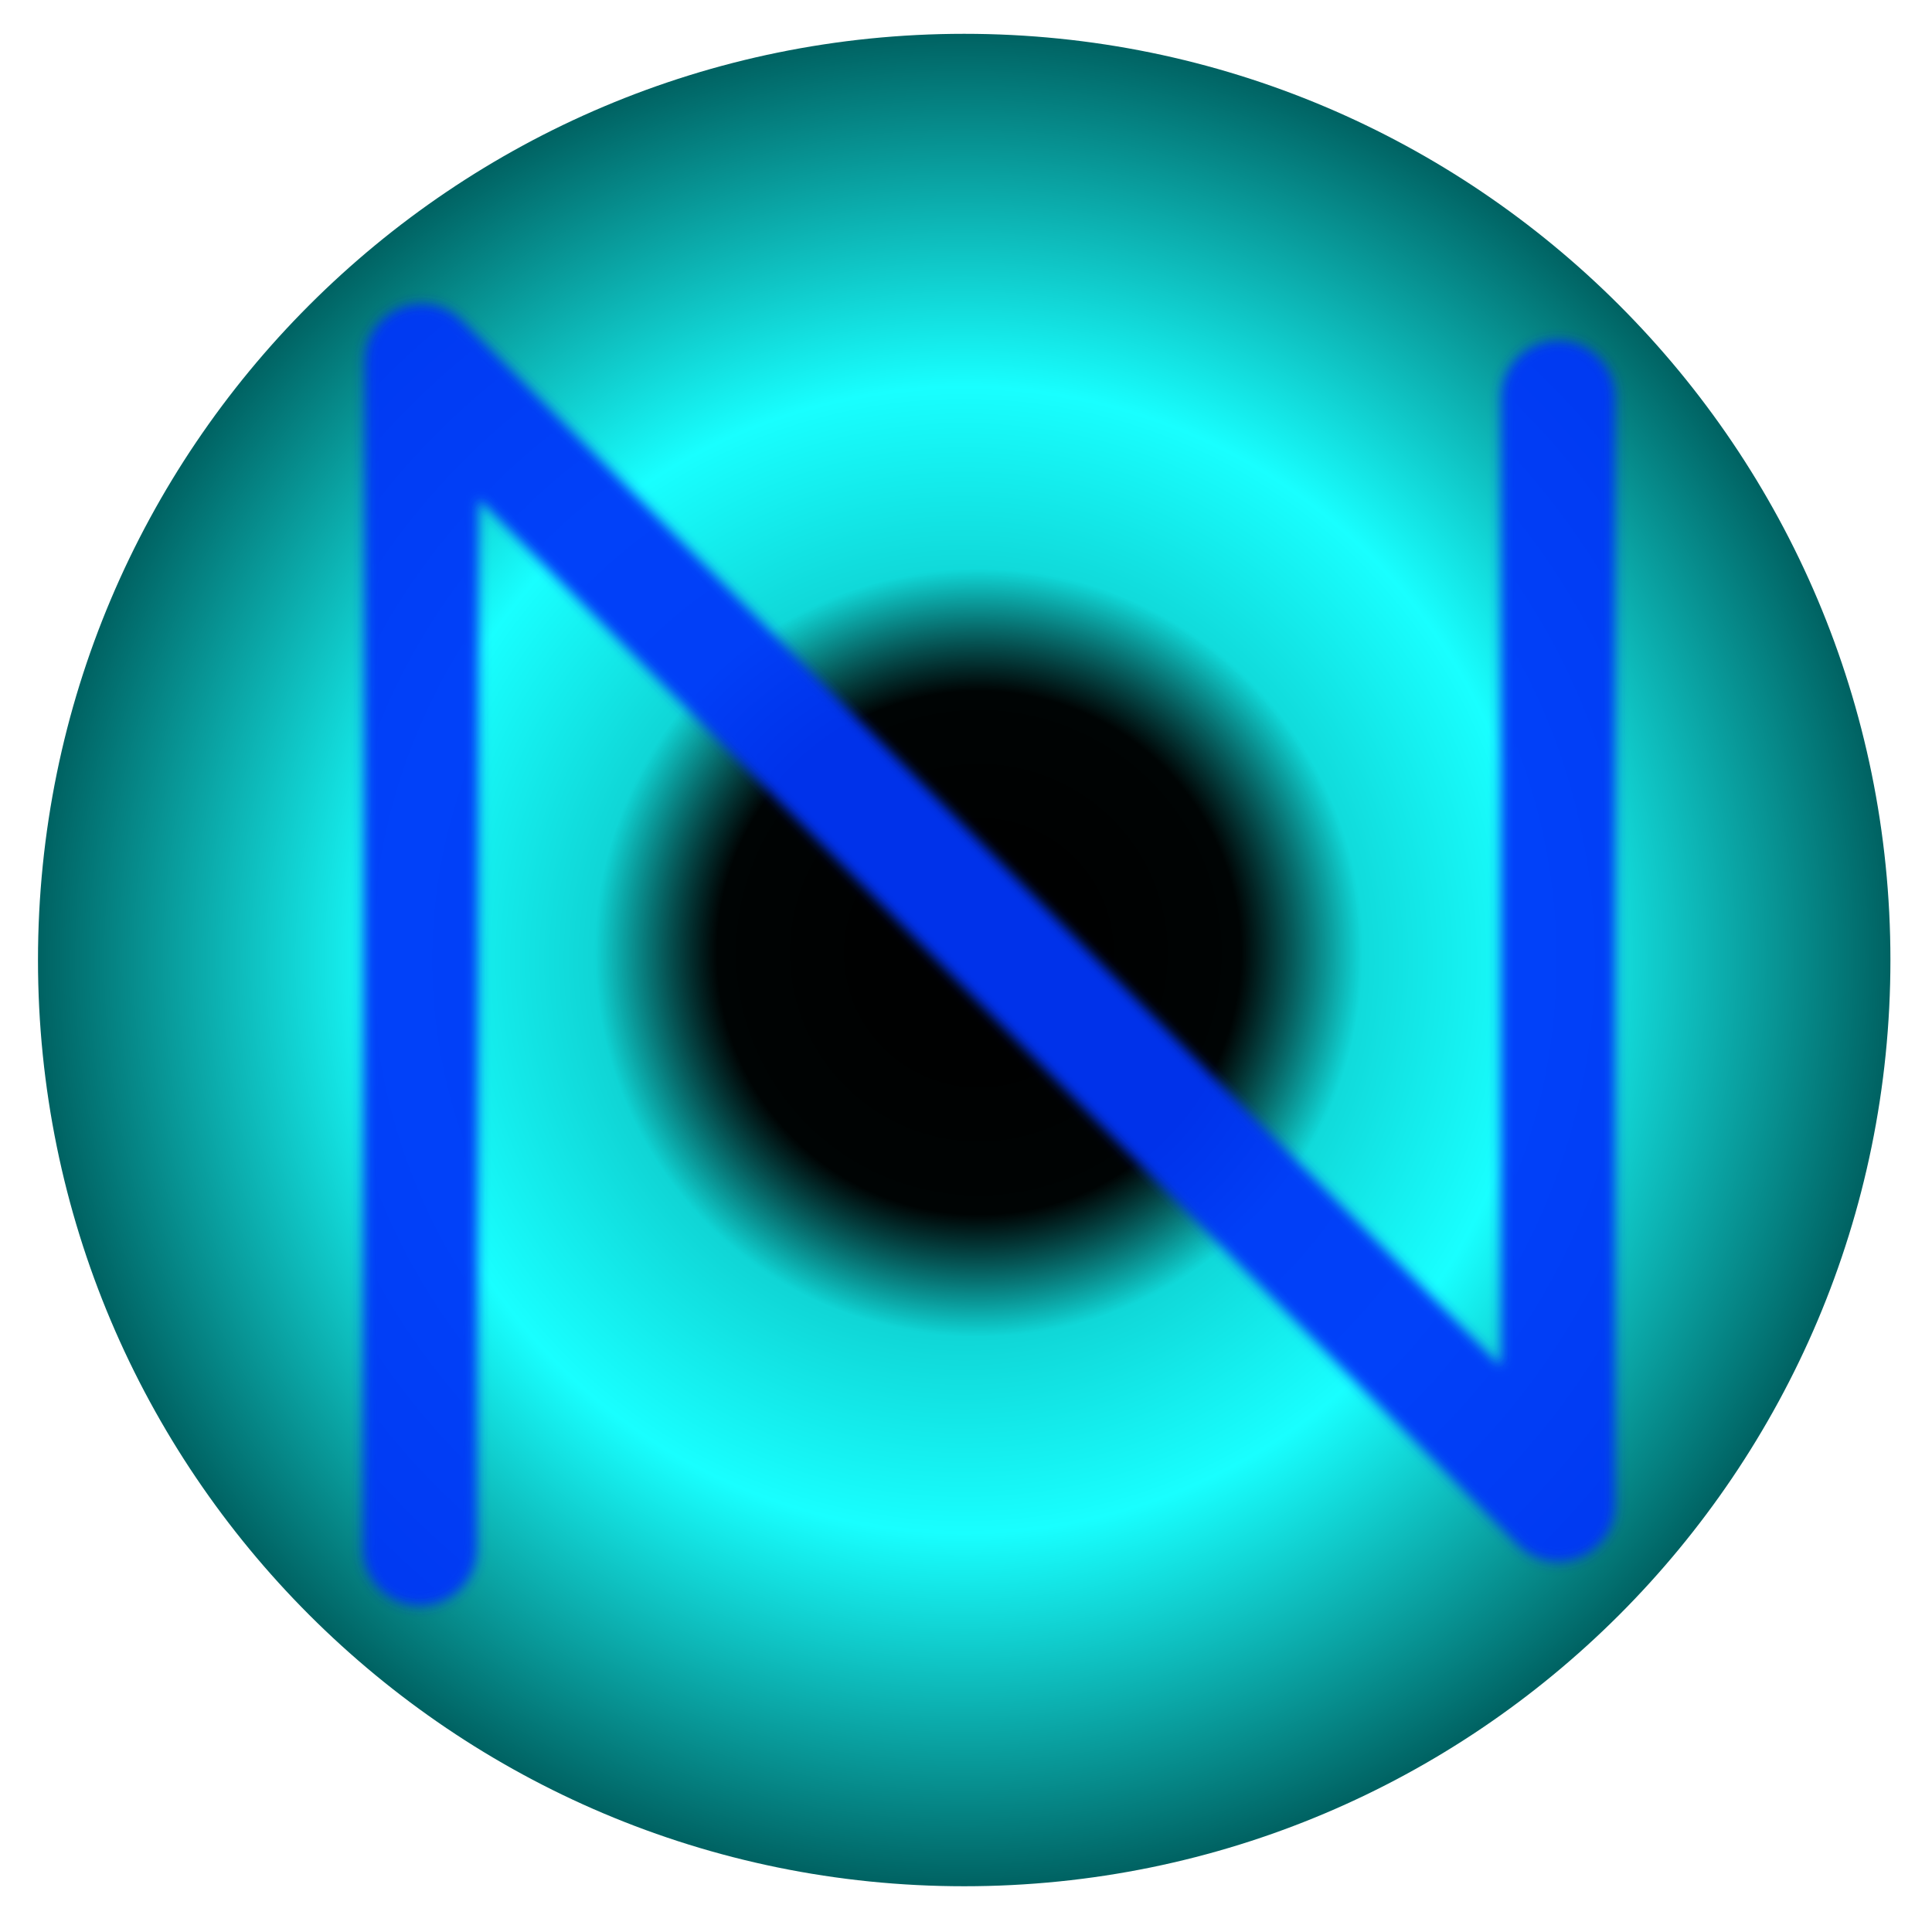
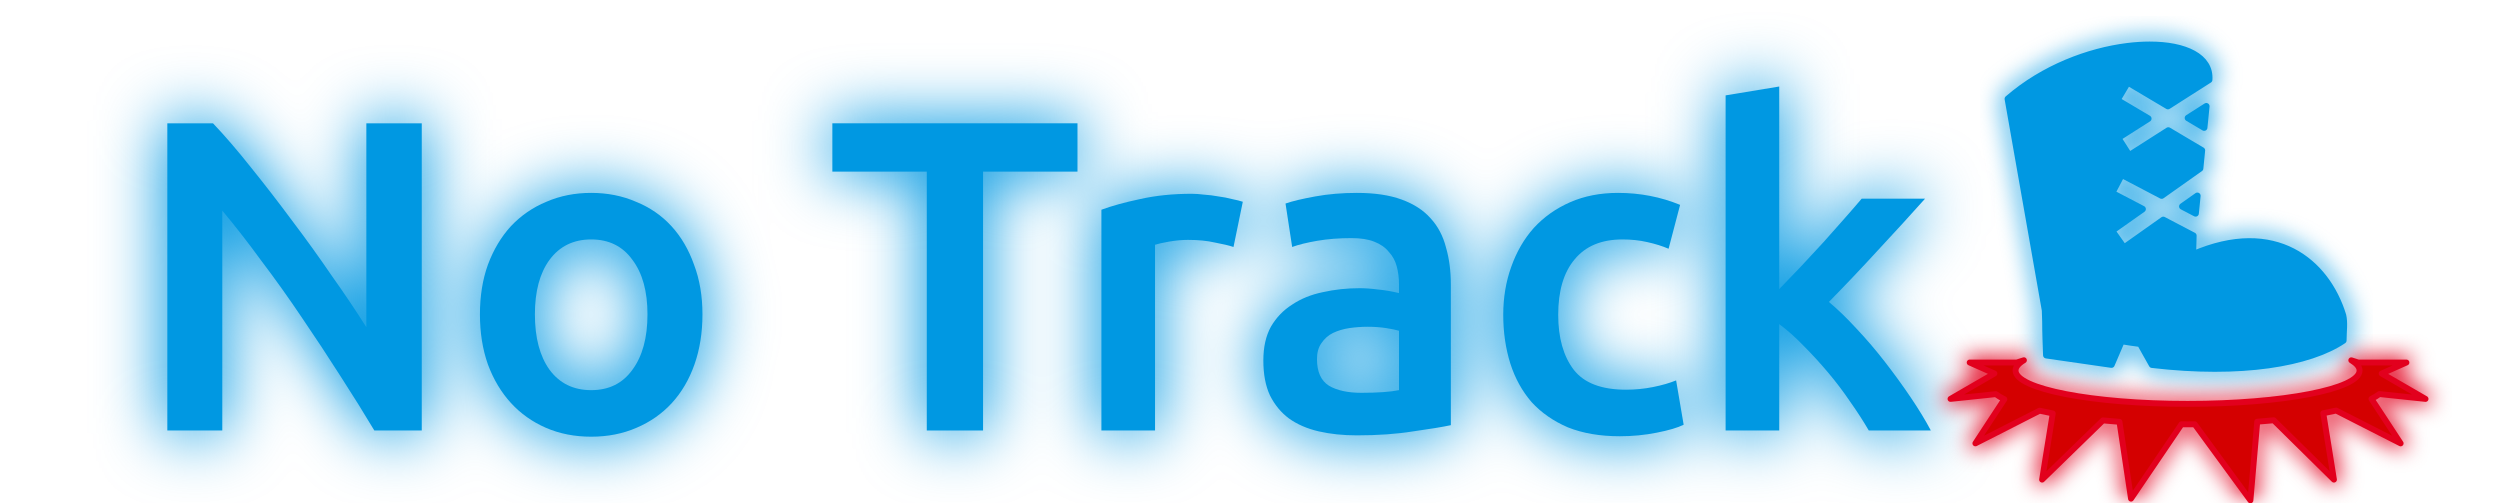
- <svg xmlns="http://www.w3.org/2000/svg" xmlns:xlink="http://www.w3.org/1999/xlink" width="64px" height="64px" id="svg3783" version="1.1">
-   <defs id="defs3785">
-     <linearGradient id="linearGradient4498">
-       <stop style="stop-color:#000000;stop-opacity:1;" offset="0" id="stop4500" />
-       <stop id="stop4508" offset="0.681" style="stop-color:#000000;stop-opacity:0.981" />
-       <stop style="stop-color:#000000;stop-opacity:0;" offset="1" id="stop4502" />
-     </linearGradient>
-     <linearGradient id="linearGradient4444">
-       <stop style="stop-color:#008989;stop-opacity:1" offset="0" id="stop4446" />
-       <stop id="stop4506" offset="0.155" style="stop-color:#06a6a6;stop-opacity:1;" />
-       <stop id="stop4482" offset="0.309" style="stop-color:#0cc4c4;stop-opacity:1;" />
-       <stop id="stop4460" offset="0.619" style="stop-color:#18ffff;stop-opacity:1" />
-       <stop style="stop-color:#006262;stop-opacity:1" offset="1" id="stop4448" />
-     </linearGradient>
-     <filter id="filter4390">
-       <feGaussianBlur stdDeviation="0.204" id="feGaussianBlur4392" />
+ <svg xmlns="http://www.w3.org/2000/svg" width="423" height="85" id="svg2" version="1.1">
+   <defs id="defs4">
+     <filter id="filter3775" height="1.3" y="-0.15" width="1.3" x="-0.15" style="color-interpolation-filters:sRGB">
+       <feComposite id="feComposite3777" in2="SourceGraphic" operator="arithmetic" result="fbSourceGraphic" in="SourceGraphic" k2="0.9" k1="0" k3="0" k4="0" />
+       <feGaussianBlur id="feGaussianBlur3779" result="result0" in="fbSourceGraphic" stdDeviation="6" />
+       <feSpecularLighting id="feSpecularLighting3781" specularExponent="15" specularConstant="0.9" surfaceScale="6" lighting-color="#ffffff" result="result1" in="result0">
+         <feDistantLight id="feDistantLight3783" azimuth="235" elevation="65" />
+       </feSpecularLighting>
+       <feComposite id="feComposite3785" in2="result0" k3="0.1" k2="0.7" operator="arithmetic" result="result4" in="result1" k1="0.1" k4="0" />
+       <feComposite id="feComposite3787" in2="result0" operator="atop" result="result2" in="result4" />
    </filter>
-     <radialGradient xlink:href="#linearGradient4444" id="radialGradient4450" cx="29.727" cy="32.636" fx="29.727" fy="32.636" r="28.636" gradientUnits="userSpaceOnUse" />
-     <radialGradient xlink:href="#linearGradient4498" id="radialGradient4504" cx="29.727" cy="32.636" fx="29.727" fy="32.636" r="28.636" gradientUnits="userSpaceOnUse" />
+     <filter id="filter3775-2" height="1.3" y="-0.15" width="1.3" x="-0.15" style="color-interpolation-filters:sRGB">
+       <feComposite k4="0" k3="0" k1="0" id="feComposite3777-4" in2="SourceGraphic" operator="arithmetic" result="fbSourceGraphic" in="SourceGraphic" k2="0.9" />
+       <feGaussianBlur id="feGaussianBlur3779-1" result="result0" in="fbSourceGraphic" stdDeviation="6" />
+       <feSpecularLighting id="feSpecularLighting3781-7" specularExponent="15" specularConstant="0.9" surfaceScale="6" lighting-color="#ffffff" result="result1" in="result0">
+         <feDistantLight id="feDistantLight3783-3" azimuth="235" elevation="65" />
+       </feSpecularLighting>
+       <feComposite k4="0" id="feComposite3785-7" in2="result0" k3="0.1" k2="0.7" operator="arithmetic" result="result4" in="result1" k1="0.1" />
+       <feComposite id="feComposite3787-6" in2="result0" operator="atop" result="result2" in="result4" />
+     </filter>
+     <filter id="filter3944" x="-0.044" width="1.087" y="-0.217" height="1.434" style="color-interpolation-filters:sRGB">
+       <feGaussianBlur stdDeviation="5.451" id="feGaussianBlur3946" />
+     </filter>
+     <filter style="color-interpolation-filters:sRGB" id="filter4299" x="-0.054" width="1.109" y="-0.184" height="1.369">
+       <feGaussianBlur stdDeviation="10.864" id="feGaussianBlur4301" />
+     </filter>
+     <filter style="color-interpolation-filters:sRGB" id="filter4307" x="-0.082" width="1.165" y="-0.086" height="1.171">
+       <feGaussianBlur stdDeviation="10.385" id="feGaussianBlur4309" />
+     </filter>
  </defs>
-   <g id="layer2" style="display:none">
-     <rect style="color:#000000;fill:#262626;fill-opacity:1;fill-rule:evenodd;stroke:none;stroke-width:4;marker:none;visibility:visible;display:inline;overflow:visible;enable-background:accumulate" id="rect4397" width="68.654" height="71.739" x="-1.906" y="-2.778" />
+   <g id="layer3" style="display:inline" transform="translate(0,-5)">
+     <path style="color:#000000;font-style:normal;font-variant:normal;font-weight:500;font-stretch:normal;font-size:75px;line-height:128%;font-family:Ubuntu;-inkscape-font-specification:'Ubuntu Medium';text-indent:0;text-align:center;text-decoration:none;text-decoration-line:none;letter-spacing:5px;word-spacing:normal;text-transform:none;direction:ltr;block-progression:tb;writing-mode:lr-tb;baseline-shift:baseline;text-anchor:middle;display:inline;overflow:visible;visibility:visible;fill:#0098e2;fill-opacity:1;fill-rule:evenodd;stroke:none;stroke-width:2;marker:none;filter:url(#filter3944);enable-background:accumulate" d="m 300.969,19.094 -9.094,1.5 a 0.523,0.523 0 0 0 -0.438,0.531 l 0,56.719 a 0.523,0.523 0 0 0 0.531,0.531 l 9.094,0 a 0.523,0.523 0 0 0 0.531,-0.531 l 0,-16.844 c 1.06,0.847 2.123,1.741 3.219,2.875 1.389,1.389 2.753,2.879 4.094,4.469 1.337,1.585 2.578,3.22 3.719,4.906 a 0.523,0.523 0 0 0 0,0.031 c 1.19,1.686 2.232,3.274 3.125,4.812 a 0.523,0.523 0 0 0 0.438,0.281 l 10.5,0 a 0.523,0.523 0 0 0 0.469,-0.781 C 326.246,75.874 325.109,74.013 323.75,72 c -1.356,-2.009 -2.818,-4.022 -4.375,-6.031 -1.559,-2.011 -3.149,-3.892 -4.812,-5.656 -1.527,-1.666 -2.968,-3.049 -4.375,-4.25 2.675,-2.731 5.34,-5.538 7.969,-8.406 2.802,-3.003 5.435,-5.884 7.938,-8.688 a 0.523,0.523 0 0 0 -0.375,-0.875 l -10.719,0 a 0.523,0.523 0 0 0 -0.406,0.188 c -0.794,0.943 -1.788,2.076 -2.938,3.375 -1.101,1.251 -2.221,2.572 -3.469,3.969 -1.248,1.348 -2.542,2.723 -3.844,4.125 -0.974,1.011 -1.866,1.921 -2.75,2.844 l 0,-32.969 a 0.523,0.523 0 0 0 -0.625,-0.531 z M 28.25,25.344 A 0.523,0.523 0 0 0 27.781,25.875 l 0,51.969 A 0.523,0.523 0 0 0 28.312,78.375 l 9.312,0 a 0.523,0.523 0 0 0 0.531,-0.531 l 0,-35.656 c 1.814,2.217 3.659,4.558 5.625,7.25 a 0.523,0.523 0 0 0 0.031,0 c 2.345,3.093 4.631,6.284 6.875,9.625 2.246,3.294 4.402,6.609 6.5,9.906 2.098,3.246 4.023,6.314 5.719,9.156 a 0.523,0.523 0 0 0 0.438,0.25 l 8.031,0 a 0.523,0.523 0 0 0 0.531,-0.531 l 0,-51.969 A 0.523,0.523 0 0 0 71.375,25.344 l -9.375,0 A 0.523,0.523 0 0 0 61.469,25.875 l 0,32.781 C 59.973,56.34 58.398,53.962 56.562,51.375 c -0.005,-0.007 0.005,-0.024 0,-0.031 -2.151,-3.15 -4.431,-6.275 -6.781,-9.375 -2.298,-3.098 -4.575,-6.056 -6.875,-8.906 -0.005,-0.007 0.005,-0.024 0,-0.031 -2.302,-2.902 -4.492,-5.423 -6.5,-7.531 a 0.523,0.523 0 0 0 -0.375,-0.156 l -7.719,0 a 0.523,0.523 0 0 0 -0.062,0 z m 112.531,0 A 0.523,0.523 0 0 0 140.312,25.875 l 0,8.156 a 0.523,0.523 0 0 0 0.531,0.531 l 15.438,0 0,43.281 a 0.523,0.523 0 0 0 0.531,0.531 l 9.531,0 a 0.523,0.523 0 0 0 0.531,-0.531 l 0,-43.281 15.438,0 a 0.523,0.523 0 0 0 0.531,-0.531 l 0,-8.156 a 0.523,0.523 0 0 0 -0.531,-0.531 l -41.469,0 a 0.523,0.523 0 0 0 -0.062,0 z m -40.75,11.75 c -2.803,4.1e-5 -5.388,0.54 -7.75,1.562 -0.009,0.004 -0.022,-0.004 -0.031,0 -2.355,0.977 -4.413,2.405 -6.156,4.25 -1.699,1.854 -3.061,4.082 -4.031,6.688 -0.924,2.566 -1.375,5.444 -1.375,8.594 -4e-6,3.15 0.453,6.043 1.375,8.656 0.971,2.606 2.332,4.834 4.031,6.688 1.699,1.853 3.7,3.285 6.062,4.312 2.371,1.031 5.013,1.562 7.875,1.562 2.862,-10e-7 5.503,-0.531 7.875,-1.562 2.412,-1.026 4.454,-2.456 6.156,-4.312 1.702,-1.857 3.018,-4.081 3.938,-6.688 0.922,-2.613 1.375,-5.506 1.375,-8.656 -4e-5,-3.151 -0.461,-6.024 -1.438,-8.594 -0.921,-2.61 -2.269,-4.833 -3.969,-6.688 -1.693,-1.847 -3.756,-3.273 -6.156,-4.25 -0.009,-0.004 -0.022,0.004 -0.031,0 -2.362,-1.022 -4.947,-1.562 -7.75,-1.562 z m 129.562,0 c -2.531,4.1e-5 -4.925,0.251 -7.156,0.656 -2.212,0.402 -3.893,0.77 -5.094,1.188 a 0.523,0.523 0 0 0 -0.375,0.594 l 1.125,7.344 a 0.523,0.523 0 0 0 0.719,0.406 c 1.05,-0.382 2.454,-0.734 4.188,-1.031 1.719,-0.295 3.615,-0.437 5.688,-0.438 1.506,3.2e-5 2.712,0.197 3.625,0.562 0.972,0.37 1.71,0.888 2.25,1.562 a 0.523,0.523 0 0 0 0.031,0.031 c 0.598,0.644 1.023,1.386 1.25,2.25 0.238,0.904 0.344,1.867 0.344,2.875 l 0,0.875 c -1.02,-0.218 -2.017,-0.416 -2.938,-0.5 -1.114,-0.152 -2.184,-0.25 -3.219,-0.25 -2.178,2.4e-5 -4.285,0.265 -6.312,0.719 -0.01,0.002 -0.021,-0.002 -0.031,0 -1.995,0.413 -3.789,1.12 -5.344,2.156 -1.569,0.994 -2.81,2.319 -3.75,3.938 a 0.523,0.523 0 0 0 -0.031,0 C 213.661,61.675 213.219,63.683 213.219,66 c 0,2.406 0.396,4.437 1.188,6.125 0.832,1.665 1.956,3.043 3.375,4.094 a 0.523,0.523 0 0 0 0,0.031 c 1.462,1.044 3.211,1.787 5.219,2.25 1.999,0.461 4.213,0.687 6.594,0.688 3.558,-10e-7 6.734,-0.204 9.562,-0.656 0.013,-0.002 0.018,0.002 0.031,0 2.837,-0.399 4.991,-0.791 6.406,-1.094 A 0.523,0.523 0 0 0 246,76.938 l 0,-23.781 c -3e-5,-2.328 -0.283,-4.459 -0.844,-6.406 -0.002,-0.01 0.003,-0.022 0,-0.031 -0.518,-2.001 -1.452,-3.717 -2.75,-5.125 -0.006,-0.006 0.006,-0.025 0,-0.031 -1.264,-1.416 -2.956,-2.542 -5.062,-3.312 -2.127,-0.778 -4.706,-1.156 -7.75,-1.156 z m 44.188,0 c -3.063,4.1e-5 -5.842,0.575 -8.312,1.656 -2.461,1.077 -4.562,2.564 -6.312,4.469 -1.696,1.902 -3.048,4.14 -3.969,6.75 -0.922,2.561 -1.375,5.328 -1.375,8.281 0,3 0.433,5.804 1.25,8.406 0.819,2.56 2.039,4.812 3.688,6.719 a 0.523,0.523 0 0 0 0.031,0 c 1.703,1.858 3.802,3.33 6.312,4.406 a 0.523,0.523 0 0 0 0.031,0.031 c 2.574,1.029 5.535,1.531 8.938,1.531 2.181,-10e-7 4.307,-0.218 6.344,-0.625 2.074,-0.405 3.609,-0.836 4.688,-1.375 a 0.523,0.523 0 0 0 0.312,-0.562 l -1.281,-7.5 a 0.523,0.523 0 0 0 -0.719,-0.375 c -1.06,0.434 -2.337,0.799 -3.812,1.094 -1.464,0.293 -2.95,0.406 -4.469,0.406 -4.055,7e-6 -6.81,-1.064 -8.438,-3.156 -1.663,-2.186 -2.5,-5.178 -2.5,-9 -1e-5,-3.97 0.908,-6.952 2.656,-9.031 1.746,-2.124 4.248,-3.187 7.688,-3.188 1.461,3.1e-5 2.8,0.146 4.062,0.438 1.324,0.294 2.485,0.659 3.5,1.094 a 0.523,0.523 0 0 0 0.719,-0.344 l 1.969,-7.438 a 0.523,0.523 0 0 0 -0.312,-0.594 c -3.363,-1.376 -6.923,-2.094 -10.688,-2.094 z m -72.125,0.156 c -3.222,4e-5 -6.189,0.332 -8.875,0.938 -0.01,0.002 -0.022,-0.002 -0.031,0 -2.604,0.552 -4.819,1.153 -6.594,1.812 a 0.523,0.523 0 0 0 -0.344,0.5 l 0,37.344 a 0.523,0.523 0 0 0 0.531,0.531 l 9.094,0 a 0.523,0.523 0 0 0 0.531,-0.531 l 0,-31.031 c 0.432,-0.124 0.97,-0.273 1.875,-0.438 1.12,-0.195 2.153,-0.25 3.125,-0.25 1.723,3.1e-5 3.223,0.119 4.469,0.406 a 0.523,0.523 0 0 0 0.031,0 c 1.337,0.248 2.384,0.514 3.094,0.75 a 0.523,0.523 0 0 0 0.656,-0.406 l 1.562,-7.656 A 0.523,0.523 0 0 0 210.438,38.625 c -0.486,-0.162 -1.103,-0.289 -1.844,-0.438 -0.01,-0.003 -0.021,0.003 -0.031,0 -0.768,-0.203 -1.536,-0.368 -2.344,-0.469 l 0,0.031 c -0.796,-0.148 -1.6,-0.292 -2.406,-0.344 -0.012,-0.002 -0.02,0.001 -0.031,0 -0.798,-0.099 -1.501,-0.156 -2.125,-0.156 z m -101.625,8.781 c 2.864,3.1e-5 4.968,1.07 6.531,3.25 a 0.523,0.523 0 0 0 0.031,0 c 1.613,2.135 2.437,5.083 2.438,8.906 -3e-5,3.874 -0.822,6.877 -2.438,9.062 a 0.523,0.523 0 0 0 -0.031,0 c -1.562,2.178 -3.664,3.219 -6.531,3.219 -2.868,7e-6 -5.045,-1.039 -6.656,-3.219 l 0.031,0 c -1.567,-2.184 -2.375,-5.185 -2.375,-9.062 -1.3e-5,-3.827 0.779,-6.773 2.344,-8.906 1.613,-2.182 3.792,-3.25 6.656,-3.25 z M 231.375,60.812 c 1.129,1.8e-5 2.147,0.074 3.062,0.219 0.768,0.121 1.292,0.253 1.75,0.375 l 0,9.156 c -1.382,0.245 -3.297,0.375 -5.844,0.375 -2.237,6e-6 -3.98,-0.391 -5.219,-1.125 -1.179,-0.742 -1.75,-2.018 -1.75,-4.062 -1e-5,-1.021 0.23,-1.778 0.656,-2.375 a 0.523,0.523 0 0 0 0,-0.031 c 0.454,-0.681 0.997,-1.17 1.719,-1.531 0.806,-0.379 1.677,-0.639 2.625,-0.781 1.026,-0.146 2.024,-0.219 3,-0.219 z" id="path3938" />
+     <path d="m 94.53,322.894 c -2.51,0.75 -4.906,1.515 -7.175,2.3 l -47.517,0 24.928,11.085 -44.28,25.63 45.677,-4.822 c 2.33,1.773 5.212,3.498 8.62,5.166 l -29.19,44.532 64.785,-32.977 c 4.21,0.968 8.64,1.892 13.27,2.773 l -10.733,66.783 61.413,-59.744 c 5.432,0.527 10.985,1.008 16.67,1.435 l 11.673,77.528 50.93,-75.073 c 2.03,0.013 4.05,0.034 6.096,0.034 2.436,0 4.85,-0.022 7.265,-0.04 l 56.216,76.782 6.903,-79.364 c 5.663,-0.437 11.218,-0.92 16.625,-1.457 l 60.782,59.9 -10.762,-66.976 c 4.528,-0.872 8.86,-1.787 12.98,-2.743 l 65.102,33.14 -29.437,-44.913 c 3.135,-1.58 5.808,-3.21 7.984,-4.88 l 46.562,4.915 -44.253,-25.613 24.966,-11.1 -48.592,0 c -2.223,-0.77 -4.564,-1.52 -7.016,-2.253 5.408,3.254 8.34,6.724 8.34,10.326 0,18.587 -77.737,33.652 -173.627,33.652 -95.89,0 -173.627,-15.065 -173.627,-33.652 0,-3.62 2.96,-7.105 8.418,-10.373 z" id="path4" style="display:inline;fill:none;fill-opacity:1;stroke:#e2001d;stroke-width:11.931;stroke-linecap:butt;stroke-linejoin:round;stroke-miterlimit:4;stroke-dasharray:none;stroke-opacity:1;filter:url(#filter4299)" transform="matrix(0.1676263,0,0,0.1676263,326.5951,11.82847)" />
+     <g style="display:inline;fill:none;fill-opacity:1;stroke:#0098e2;stroke-width:10.631;stroke-miterlimit:4;stroke-dasharray:none;stroke-opacity:1;filter:url(#filter4307)" transform="matrix(0.188123,0,0,0.188123,323.1303,5.67704)" id="g4137">
+       <path style="fill:none;fill-opacity:1;stroke:#0098e2;stroke-width:10.631;stroke-linecap:round;stroke-linejoin:round;stroke-miterlimit:4;stroke-dasharray:none;stroke-opacity:1" d="m 216.012,36.703 c -6.348,0.01 -13.056,0.447 -20.006,1.32 -34.6,4.347 -75.144,19.348 -107.408,47.303 l 33.471,190.197 0.326,9.951 c -0.029,9.974 0.507,21.47 0.799,30.396 l 58.596,8.457 9.113,-21.225 c 5.539,0.916 11.143,1.727 16.777,2.463 l 10.611,18.85 c 80.16,9.438 141.51,-1.206 172.035,-21.797 0.021,-7.915 1.278,-15.939 -0.322,-22.621 -14.833,-48.136 -60.937,-86.723 -134.988,-54.736 l 0.428,-16.77 0.012,-0.119 -27.064,-14.184 -35.344,25 -10.793,-15.256 27.547,-19.484 -27.5,-14.41 8.67,-16.553 35.963,18.842 34.57,-24.457 1.619,-16.186 -30.199,-17.918 -35.16,22.432 -10.049,-15.756 27.207,-17.361 -27.971,-16.594 9.539,-16.072 36.08,21.408 37.088,-23.664 c 1.453,-20.61 -21.48,-31.51 -53.646,-31.457 z" id="path4139" />
+       <path style="fill:none;fill-opacity:1;stroke:#0098e2;stroke-width:10.631;stroke-linejoin:round;stroke-miterlimit:4;stroke-dasharray:none;stroke-opacity:1" d="m 267.094,91.965 -16.522,10.54 14.602,8.665 z" id="path4141" />
+       <path style="fill:none;fill-opacity:1;stroke:#0098e2;stroke-width:10.631;stroke-linecap:square;stroke-linejoin:round;stroke-miterlimit:4;stroke-dasharray:none;stroke-opacity:1" d="m 259.041,172.505 -13.517,9.563 11.936,6.254 c 0.528,-5.272 1.052,-10.546 1.581,-15.817 z" id="path4143" />
+     </g>
  </g>
-   <g id="layer1" style="display:inline">
-     <path style="color:#000000;fill:url(#radialGradient4450);fill-opacity:1;stroke:none;stroke-width:4;marker:none;visibility:visible;display:inline;overflow:visible;enable-background:accumulate" id="path4334" d="m 58.364,32.636 a 28.636,28.636 0 1 1 -57.273,0 28.636,28.636 0 1 1 57.273,0 z" transform="matrix(1.071433,0,0,1.071433,0.08949292,-3.165106)" />
-     <path style="color:#000000;fill:url(#radialGradient4504);fill-opacity:1;stroke:none;stroke-width:2;marker:none;visibility:visible;display:inline;overflow:visible;enable-background:accumulate" id="path4378" d="m 58.364,32.636 a 28.636,28.636 0 1 1 -57.273,0 28.636,28.636 0 1 1 57.273,0 z" transform="matrix(0.4441066,0,0,0.4441066,19.22397,17.06568)" />
-     <path style="color:#000000;fill:none;stroke:#0631f8;stroke-width:4;stroke-linecap:round;stroke-linejoin:round;stroke-miterlimit:4;stroke-opacity:0.941;stroke-dasharray:none;marker:none;visibility:visible;display:inline;overflow:visible;filter:url(#filter4390);enable-background:accumulate" d="m 12.124,53.354 0.064,-41.655 39.855,40.112 0,-38.827" id="path4384" transform="matrix(0.9445873,0,0,0.9445873,2.45687,0.9035517)" />
+   <g id="layer1" transform="translate(0,-967.3622)" style="display:inline">
+     <g style="color:#000000;font-style:normal;font-variant:normal;font-weight:500;font-stretch:normal;font-size:75px;line-height:128%;font-family:Ubuntu;-inkscape-font-specification:'Ubuntu Medium';text-indent:0;text-align:center;text-decoration:none;text-decoration-line:none;letter-spacing:5px;word-spacing:normal;text-transform:none;direction:ltr;block-progression:tb;writing-mode:lr-tb;baseline-shift:baseline;text-anchor:middle;display:inline;overflow:visible;visibility:visible;fill:#0098e2;fill-opacity:1;fill-rule:evenodd;stroke:none;stroke-width:2;marker:none;enable-background:accumulate" id="text2985" transform="translate(-4,0)">
+       <path d="m 67.337,1040.2 c -1.7,-2.85 -3.6,-5.9 -5.7,-9.15 -2.1,-3.3 -4.275,-6.6 -6.525,-9.9 -2.25,-3.35 -4.55,-6.575 -6.9,-9.675 -2.3,-3.15 -4.5,-5.975 -6.6,-8.475 l 0,37.2 -9.3,0 0,-51.975 7.725,0 c 2,2.1 4.15,4.6 6.45,7.5 2.3,2.85 4.6,5.825 6.9,8.925 2.35,3.1 4.6,6.225 6.75,9.375 2.2,3.1 4.15,6 5.85,8.7 l 0,-34.5 9.375,0 0,51.975 -8.025,0" style="letter-spacing:0px;fill:#0098e2;marker:none" id="path3012" />
+       <path d="m 122.855,1020.55 c -4e-5,3.1 -0.45,5.925 -1.35,8.475 -0.9,2.55 -2.175,4.725 -3.825,6.525 -1.65,1.8 -3.65,3.2 -6,4.2 -2.3,1 -4.85,1.5 -7.65,1.5 -2.8,0 -5.35,-0.5 -7.65,-1.5 -2.3,-1 -4.275,-2.4 -5.925,-4.2 -1.65,-1.8 -2.95,-3.975 -3.9,-6.525 -0.9,-2.55 -1.35,-5.375 -1.35,-8.475 -3e-6,-3.1 0.45,-5.9 1.35,-8.4 0.95,-2.55 2.25,-4.725 3.9,-6.525 1.7,-1.8 3.7,-3.175 6,-4.125 2.3,-1 4.825,-1.5 7.575,-1.5 2.75,4e-5 5.275,0.5 7.575,1.5 2.35,0.95 4.35,2.325 6,4.125 1.65,1.8 2.925,3.975 3.825,6.525 0.95,2.5 1.425,5.3 1.425,8.4 m -9.3,0 c -3e-5,-3.9 -0.85,-6.975 -2.55,-9.225 -1.65,-2.3 -3.975,-3.45 -6.975,-3.45 -3,0 -5.35,1.15 -7.05,3.45 -1.65,2.25 -2.475,5.325 -2.475,9.225 -1.3e-5,3.95 0.825,7.075 2.475,9.375 1.7,2.3 4.05,3.45 7.05,3.45 3,0 5.325,-1.15 6.975,-3.45 1.7,-2.3 2.55,-5.425 2.55,-9.375" style="letter-spacing:0px;fill:#0098e2;marker:none" id="path3014" />
+       <path d="m 186.31,988.225 0,8.175 -15.975,0 0,43.8 -9.525,0 0,-43.8 -15.975,0 0,-8.175 41.475,0" style="letter-spacing:0px;fill:#0098e2;marker:none" id="path3016" />
+       <path d="m 212.708,1009.15 c -0.75,-0.25 -1.8,-0.5 -3.15,-0.75 -1.3,-0.3 -2.825,-0.45 -4.575,-0.45 -1,0 -2.075,0.1 -3.225,0.3 -1.1,0.2 -1.875,0.375 -2.325,0.525 l 0,31.425 -9.075,0 0,-37.35 c 1.75,-0.65 3.925,-1.25 6.525,-1.8 2.65,-0.6 5.575,-0.9 8.775,-0.9 0.6,0 1.3,0.05 2.1,0.15 0.8,0.05 1.6,0.15 2.4,0.3 0.8,0.1 1.575,0.25 2.325,0.45 0.75,0.15 1.35,0.3 1.8,0.45 l -1.575,7.65" style="letter-spacing:0px;fill:#0098e2;marker:none" id="path3018" />
+       <path d="m 234.334,1033.825 c 2.8,0 4.925,-0.15 6.375,-0.45 l 0,-10.05 c -0.5,-0.15 -1.225,-0.3 -2.175,-0.45 -0.95,-0.15 -2,-0.225 -3.15,-0.225 -1,0 -2.025,0.075 -3.075,0.225 -1,0.15 -1.925,0.425 -2.775,0.825 -0.8,0.4 -1.45,0.975 -1.95,1.725 -0.5,0.7 -0.75,1.6 -0.75,2.7 -1e-5,2.15 0.675,3.65 2.025,4.5 1.35,0.8 3.175,1.2 5.475,1.2 m -0.75,-33.825 c 3,4e-5 5.525,0.375 7.575,1.125 2.05,0.75 3.675,1.8 4.875,3.15 1.25,1.35 2.125,3 2.625,4.95 0.55,1.9 0.825,4 0.825,6.3 l 0,23.775 c -1.4,0.3 -3.525,0.65 -6.375,1.05 -2.8,0.45 -5.975,0.675 -9.525,0.675 -2.35,0 -4.5,-0.225 -6.45,-0.675 -1.95,-0.45 -3.625,-1.175 -5.025,-2.175 -1.35,-1 -2.425,-2.3 -3.225,-3.9 -0.75,-1.6 -1.125,-3.575 -1.125,-5.925 0,-2.25 0.425,-4.15 1.275,-5.7 0.9,-1.55 2.1,-2.8 3.6,-3.75 1.5,-1 3.225,-1.7 5.175,-2.1 2,-0.45 4.075,-0.675 6.225,-0.675 1,0 2.05,0.075 3.15,0.225 1.1,0.1 2.275,0.3 3.525,0.6 l 0,-1.5 c -2e-5,-1.05 -0.125,-2.05 -0.375,-3 -0.25,-0.95 -0.7,-1.775 -1.35,-2.475 -0.6,-0.75 -1.425,-1.325 -2.475,-1.725 -1,-0.4 -2.275,-0.6 -3.825,-0.6 -2.1,0 -4.025,0.15 -5.775,0.45 -1.75,0.3 -3.175,0.65 -4.275,1.05 l -1.125,-7.35 c 1.15,-0.4 2.825,-0.8 5.025,-1.2 2.2,-0.4 4.55,-0.6 7.05,-0.6" style="letter-spacing:0px;fill:#0098e2;marker:none" id="path3020" />
+       <path d="m 258.349,1020.625 c -1e-5,-2.9 0.45,-5.6 1.35,-8.1 0.9,-2.55 2.175,-4.75 3.825,-6.6 1.7,-1.85 3.75,-3.3 6.15,-4.35 2.4,-1.05 5.1,-1.575 8.1,-1.575 3.7,4e-5 7.2,0.675 10.5,2.025 l -1.95,7.425 c -1.05,-0.45 -2.25,-0.825 -3.6,-1.125 -1.3,-0.3 -2.7,-0.45 -4.2,-0.45 -3.55,0 -6.25,1.125 -8.1,3.375 -1.85,2.2 -2.775,5.325 -2.775,9.375 -2e-5,3.9 0.875,7 2.625,9.3 1.75,2.25 4.7,3.375 8.85,3.375 1.55,0 3.075,-0.15 4.575,-0.45 1.5,-0.3 2.8,-0.675 3.9,-1.125 l 1.275,7.5 c -1,0.5 -2.525,0.95 -4.575,1.35 -2,0.4 -4.075,0.6 -6.225,0.6 -3.35,0 -6.275,-0.5 -8.775,-1.5 -2.45,-1.05 -4.5,-2.475 -6.15,-4.275 -1.6,-1.85 -2.8,-4.025 -3.6,-6.525 -0.8,-2.55 -1.2,-5.3 -1.2,-8.25" style="letter-spacing:0px;fill:#0098e2;marker:none" id="path3022" />
+       <path d="m 305.048,1016.275 c 1.15,-1.2 2.375,-2.475 3.675,-3.825 1.3,-1.4 2.575,-2.775 3.825,-4.125 1.25,-1.4 2.425,-2.725 3.525,-3.975 1.15,-1.3 2.125,-2.425 2.925,-3.375 l 10.725,0 c -2.5,2.8 -5.15,5.7 -7.95,8.7 -2.75,3 -5.525,5.925 -8.325,8.775 1.5,1.25 3.075,2.775 4.725,4.575 1.65,1.75 3.25,3.625 4.8,5.625 1.55,2 3,4 4.35,6 1.35,2 2.475,3.85 3.375,5.55 l -10.5,0 c -0.9,-1.55 -1.95,-3.175 -3.15,-4.875 -1.15,-1.7 -2.4,-3.35 -3.75,-4.95 -1.35,-1.6 -2.725,-3.1 -4.125,-4.5 -1.4,-1.45 -2.775,-2.675 -4.125,-3.675 l 0,18 -9.075,0 0,-56.7 9.075,-1.5 0,34.275" style="letter-spacing:0px;fill:#0098e2;marker:none" id="path3024" />
+     </g>
+     <g id="g4198" transform="matrix(0.188123,0,0,0.188123,323.0607,968.0392)" style="display:inline;fill:#0098e2;fill-opacity:1;stroke:#0098e2;stroke-width:5.847;stroke-miterlimit:4;stroke-dasharray:none;stroke-opacity:1">
+       <path id="path4200" d="m 216.012,36.703 c -6.348,0.01 -13.056,0.447 -20.006,1.32 -34.6,4.347 -75.144,19.348 -107.408,47.303 l 33.471,190.197 0.326,9.951 c -0.029,9.974 0.507,21.47 0.799,30.396 l 58.596,8.457 9.113,-21.225 c 5.539,0.916 11.143,1.727 16.777,2.463 l 10.611,18.85 c 80.16,9.438 141.51,-1.206 172.035,-21.797 0.021,-7.915 1.278,-15.939 -0.322,-22.621 -14.833,-48.136 -60.937,-86.723 -134.988,-54.736 l 0.428,-16.77 0.012,-0.119 -27.064,-14.184 -35.344,25 -10.793,-15.256 27.547,-19.484 -27.5,-14.41 8.67,-16.553 35.963,18.842 34.57,-24.457 1.619,-16.186 -30.199,-17.918 -35.16,22.432 -10.049,-15.756 27.207,-17.361 -27.971,-16.594 9.539,-16.072 36.08,21.408 37.088,-23.664 c 1.453,-20.61 -21.48,-31.51 -53.646,-31.457 z" style="fill:#0098e2;fill-opacity:1;stroke:#0098e2;stroke-width:5.847;stroke-linecap:round;stroke-linejoin:round;stroke-miterlimit:4;stroke-dasharray:none;stroke-opacity:1" />
+       <path id="path4202" d="m 267.094,91.965 -16.522,10.54 14.602,8.665 z" style="fill:#0098e2;fill-opacity:1;stroke:#0098e2;stroke-width:5.847;stroke-linejoin:round;stroke-miterlimit:4;stroke-dasharray:none;stroke-opacity:1" />
+       <path id="path4204" d="m 259.041,172.505 -13.517,9.563 11.936,6.254 c 0.528,-5.272 1.052,-10.546 1.581,-15.817 z" style="fill:#0098e2;fill-opacity:1;stroke:#0098e2;stroke-width:5.847;stroke-linecap:square;stroke-linejoin:round;stroke-miterlimit:4;stroke-dasharray:none;stroke-opacity:1" />
+     </g>
+     <path style="display:inline;fill:#d40000;fill-opacity:1;stroke:#e2001d;stroke-width:1;stroke-linecap:butt;stroke-linejoin:round;stroke-miterlimit:4;stroke-dasharray:none;stroke-opacity:1" id="path4414" d="m 342.441,1028.316 c -0.421,0.126 -0.822,0.254 -1.203,0.386 l -7.965,0 4.179,1.858 -7.422,4.296 7.657,-0.808 c 0.391,0.297 0.874,0.586 1.445,0.866 l -4.893,7.465 10.86,-5.528 c 0.706,0.162 1.448,0.317 2.224,0.465 l -1.799,11.194 10.294,-10.015 c 0.911,0.088 1.841,0.169 2.794,0.241 l 1.957,12.996 8.537,-12.584 c 0.34,0 0.679,0.012 1.022,0.012 0.408,0 0.813,-0.012 1.218,-0.012 l 9.423,12.871 1.157,-13.303 c 0.949,-0.073 1.88,-0.154 2.787,-0.244 l 10.189,10.041 -1.804,-11.227 c 0.759,-0.146 1.485,-0.299 2.176,-0.46 l 10.913,5.555 -4.934,-7.529 c 0.525,-0.265 0.974,-0.538 1.338,-0.818 l 7.805,0.824 -7.418,-4.293 4.185,-1.861 -8.145,0 c -0.373,-0.129 -0.765,-0.255 -1.176,-0.378 0.907,0.545 1.398,1.127 1.398,1.731 0,3.116 -13.031,5.641 -29.104,5.641 -16.074,0 -29.104,-2.525 -29.104,-5.641 0,-0.607 0.496,-1.191 1.411,-1.739 z" />
  </g>
</svg>
